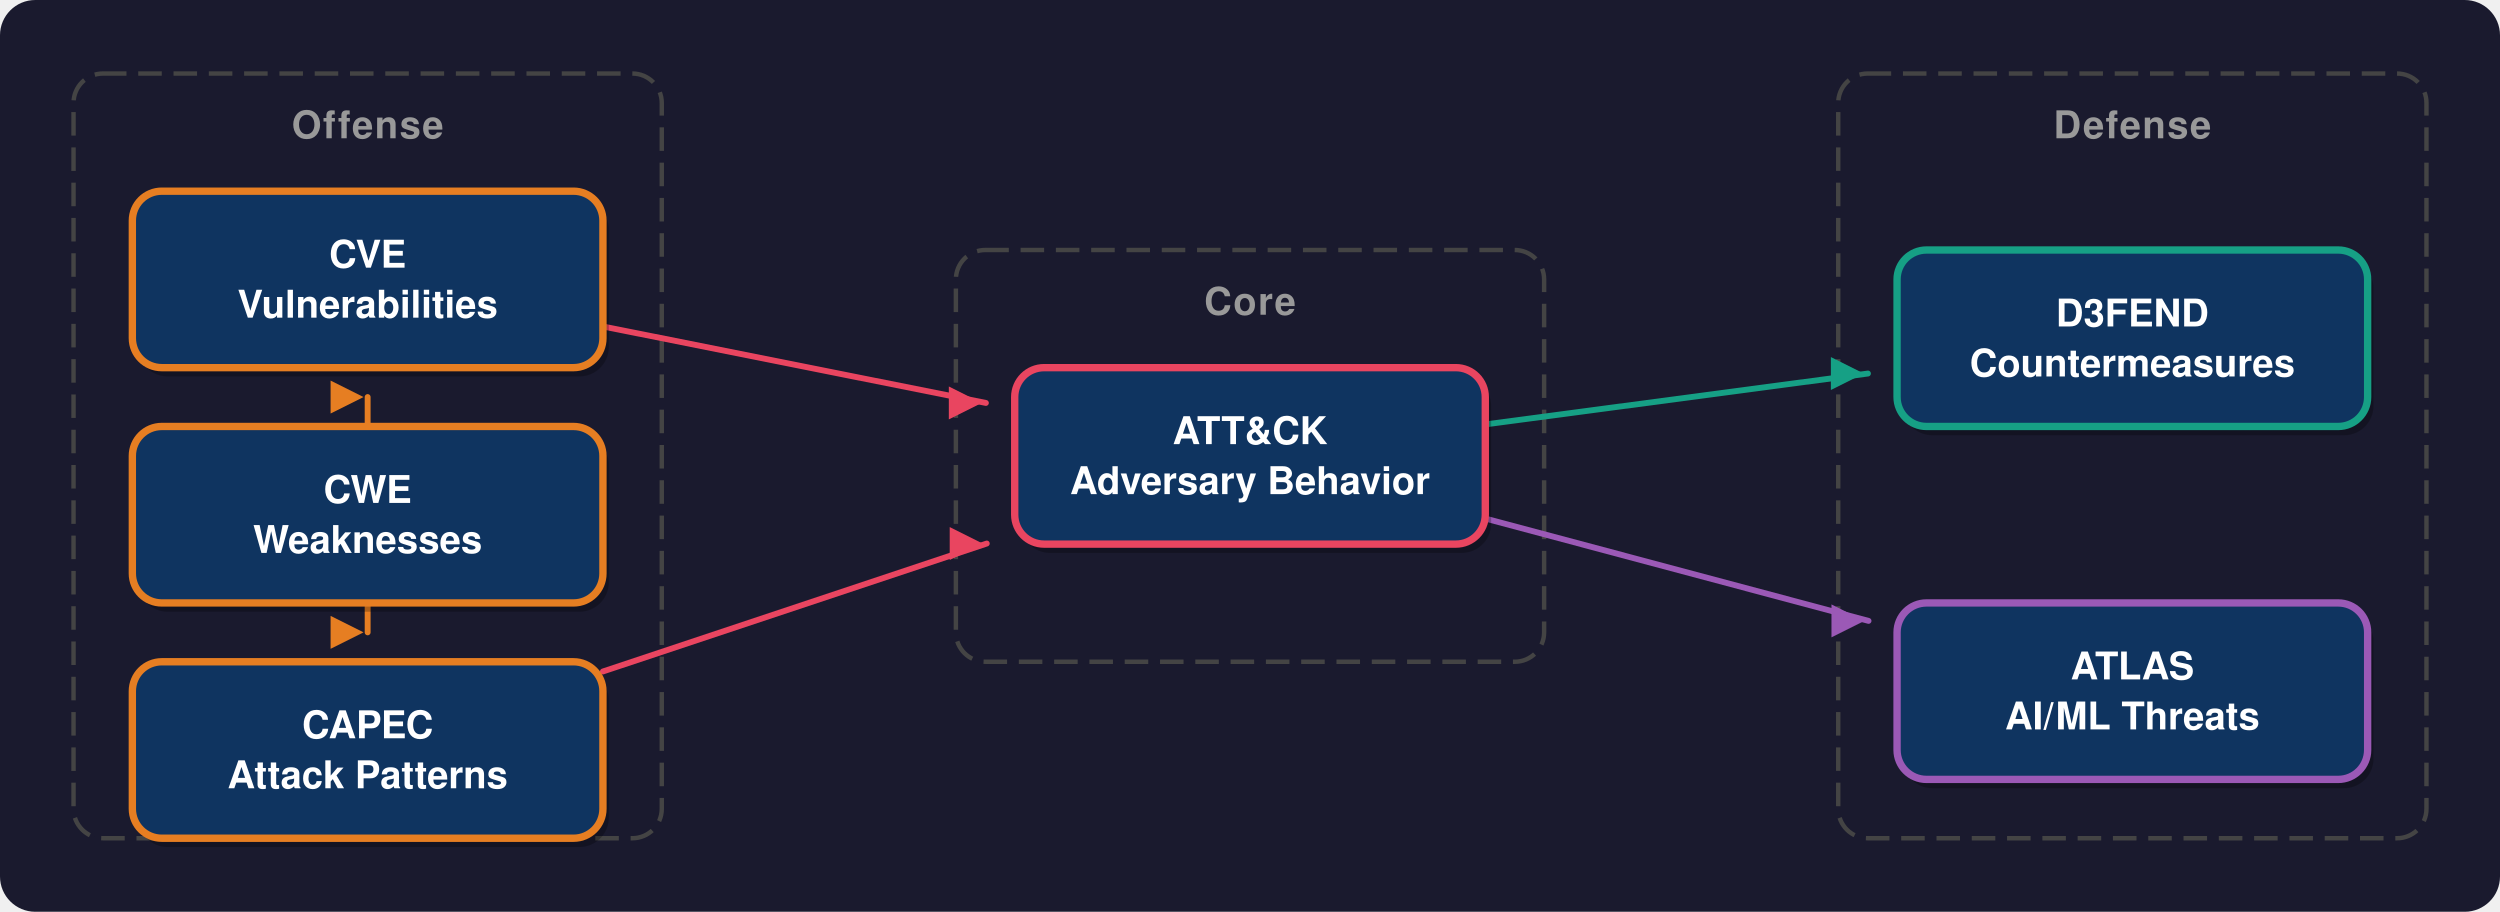
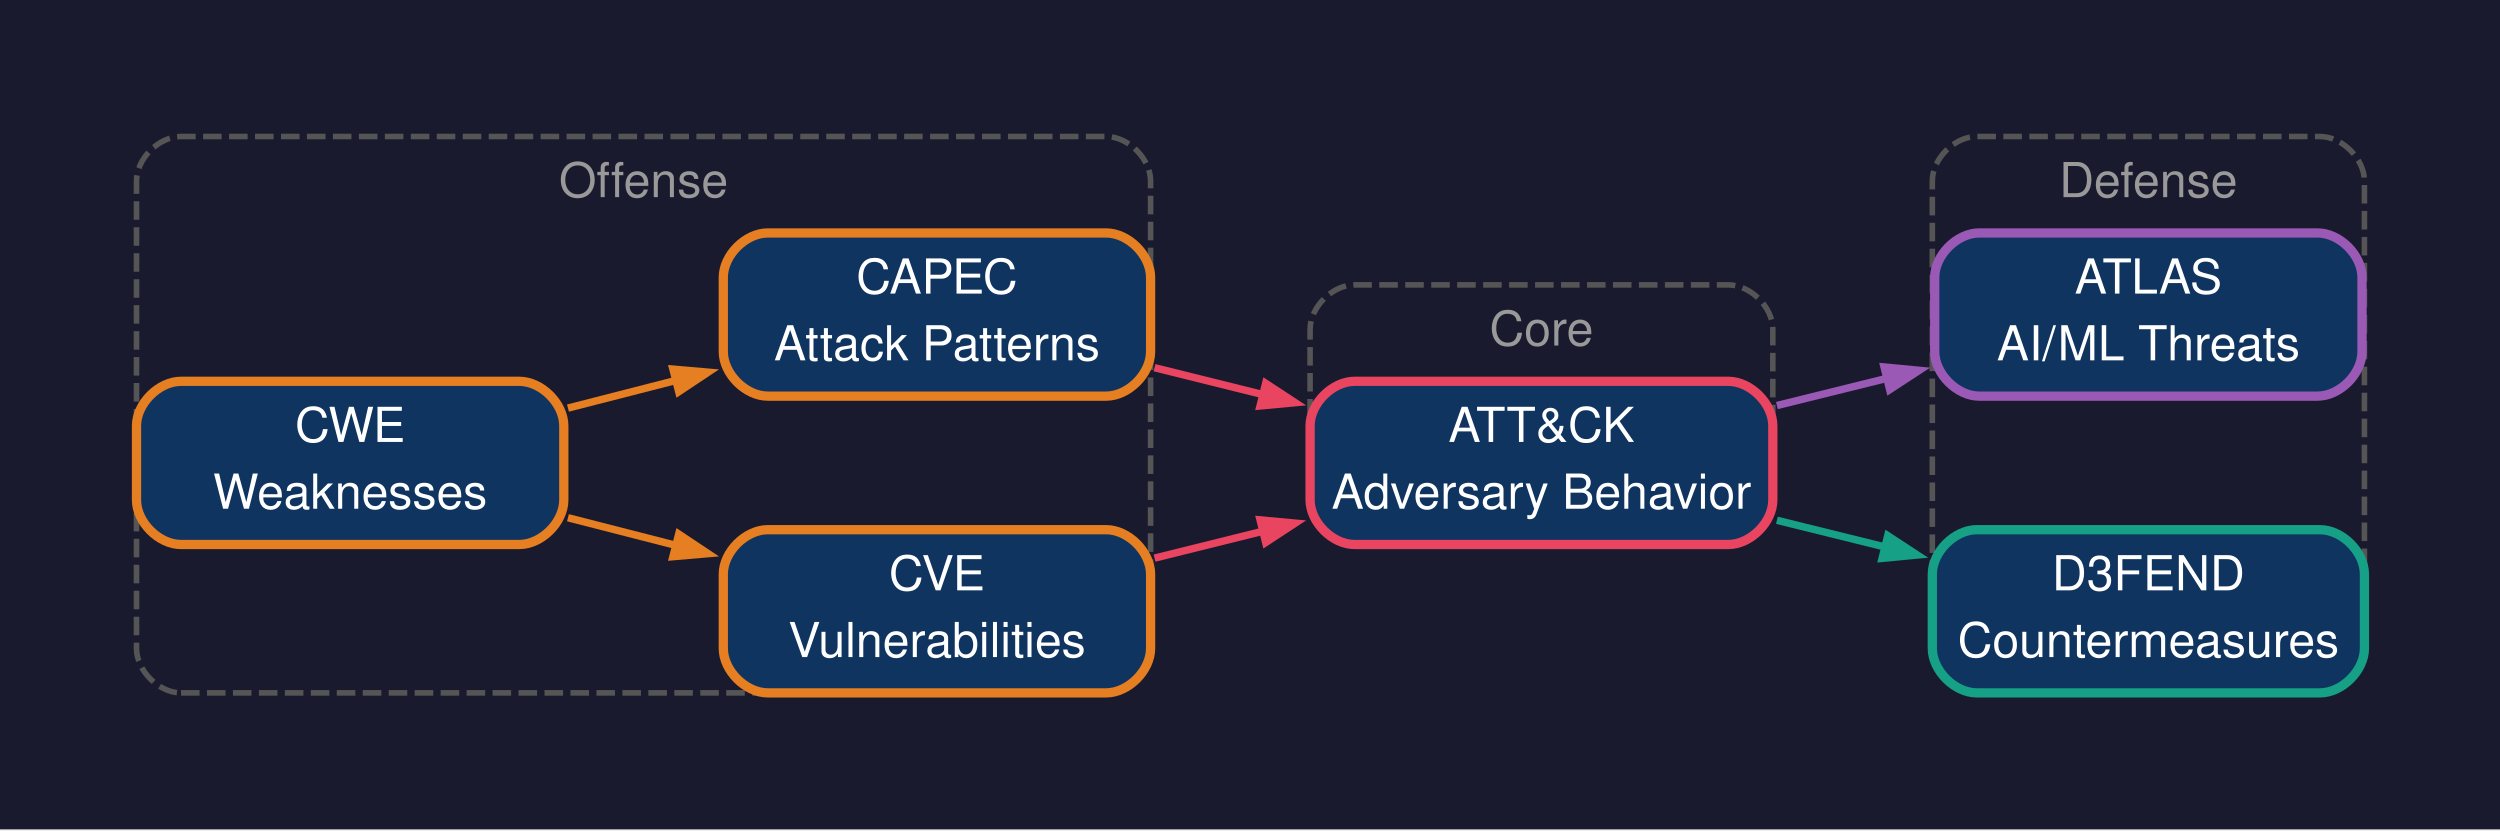
- <svg xmlns="http://www.w3.org/2000/svg" version="1.1" width="850" height="310" viewBox="-5 -5 850 310">
-   <defs>
-     <marker id="ahe67e22" viewBox="0 0 10 10" refX="9" refY="5" markerWidth="7" markerHeight="7" orient="auto-start-auto">
-       <path d="M 0 1 L 8 5 L 0 9 z" fill="#e67e22" />
-     </marker>
-     <marker id="ah9b59b6" viewBox="0 0 10 10" refX="9" refY="5" markerWidth="7" markerHeight="7" orient="auto-start-auto">
-       <path d="M 0 1 L 8 5 L 0 9 z" fill="#9b59b6" />
-     </marker>
-     <marker id="ahe94560" viewBox="0 0 10 10" refX="9" refY="5" markerWidth="7" markerHeight="7" orient="auto-start-auto">
-       <path d="M 0 1 L 8 5 L 0 9 z" fill="#e94560" />
-     </marker>
-     <marker id="ah16a085" viewBox="0 0 10 10" refX="9" refY="5" markerWidth="7" markerHeight="7" orient="auto-start-auto">
-       <path d="M 0 1 L 8 5 L 0 9 z" fill="#16a085" />
-     </marker>
-   </defs>
-   <rect x="-5" y="-5" width="850" height="310" fill="#1a1a2e" rx="12" ry="12" />
-   <rect x="20" y="20" width="200" height="260" rx="10" ry="10" fill="#1a1a2e" fill-opacity="0.5" stroke="#444444" stroke-width="1.5" stroke-dasharray="8,4" />
-   <text x="120.0" y="42" text-anchor="middle" font-family="Segoe UI,Helvetica,Arial,sans-serif" font-size="13" font-weight="600" fill="#999999" letter-spacing="0.5">Offense</text>
-   <rect x="320" y="80" width="200" height="140" rx="10" ry="10" fill="#1a1a2e" fill-opacity="0.5" stroke="#444444" stroke-width="1.5" stroke-dasharray="8,4" />
-   <text x="420.0" y="102" text-anchor="middle" font-family="Segoe UI,Helvetica,Arial,sans-serif" font-size="13" font-weight="600" fill="#999999" letter-spacing="0.5">Core</text>
-   <rect x="620" y="20" width="200" height="260" rx="10" ry="10" fill="#1a1a2e" fill-opacity="0.5" stroke="#444444" stroke-width="1.5" stroke-dasharray="8,4" />
-   <text x="720.0" y="42" text-anchor="middle" font-family="Segoe UI,Helvetica,Arial,sans-serif" font-size="13" font-weight="600" fill="#999999" letter-spacing="0.5">Defense</text>
-   <line x1="120.0" y1="140.0" x2="120.0" y2="130.0" stroke="#e67e22" stroke-width="2" stroke-linecap="round" marker-end="url(#ahe67e22)" />
-   <line x1="120.0" y1="200.0" x2="120.0" y2="210.0" stroke="#e67e22" stroke-width="2" stroke-linecap="round" marker-end="url(#ahe67e22)" />
-   <line x1="200.0" y1="223.3" x2="330.5" y2="179.8" stroke="#e94560" stroke-width="2" stroke-linecap="round" marker-end="url(#ahe94560)" />
-   <line x1="200.0" y1="106.0" x2="330.2" y2="132.0" stroke="#e94560" stroke-width="2" stroke-linecap="round" marker-end="url(#ahe94560)" />
-   <line x1="500.0" y1="139.3" x2="630.1" y2="122.0" stroke="#16a085" stroke-width="2" stroke-linecap="round" marker-end="url(#ah16a085)" />
-   <line x1="500.0" y1="171.3" x2="630.3" y2="206.1" stroke="#9b59b6" stroke-width="2" stroke-linecap="round" marker-end="url(#ah9b59b6)" />
-   <rect x="42" y="63" width="160" height="60" rx="10" ry="10" fill="black" fill-opacity="0.25" />
-   <rect x="40" y="60" width="160" height="60" rx="10" ry="10" fill="#0f3460" stroke="#e67e22" stroke-width="2.5" />
-   <text x="120.0" y="86.0" text-anchor="middle" font-family="Segoe UI,Helvetica,Arial,sans-serif" font-size="13" font-weight="700" fill="#ffffff">CVE</text>
-   <text x="120.0" y="103.0" text-anchor="middle" font-family="Segoe UI,Helvetica,Arial,sans-serif" font-size="13" font-weight="700" fill="#ffffff">Vulnerabilities</text>
-   <rect x="42" y="143" width="160" height="60" rx="10" ry="10" fill="black" fill-opacity="0.25" />
-   <rect x="40" y="140" width="160" height="60" rx="10" ry="10" fill="#0f3460" stroke="#e67e22" stroke-width="2.5" />
-   <text x="120.0" y="166.0" text-anchor="middle" font-family="Segoe UI,Helvetica,Arial,sans-serif" font-size="13" font-weight="700" fill="#ffffff">CWE</text>
-   <text x="120.0" y="183.0" text-anchor="middle" font-family="Segoe UI,Helvetica,Arial,sans-serif" font-size="13" font-weight="700" fill="#ffffff">Weaknesses</text>
-   <rect x="42" y="223" width="160" height="60" rx="10" ry="10" fill="black" fill-opacity="0.25" />
-   <rect x="40" y="220" width="160" height="60" rx="10" ry="10" fill="#0f3460" stroke="#e67e22" stroke-width="2.5" />
-   <text x="120.0" y="246.0" text-anchor="middle" font-family="Segoe UI,Helvetica,Arial,sans-serif" font-size="13" font-weight="700" fill="#ffffff">CAPEC</text>
-   <text x="120.0" y="263.0" text-anchor="middle" font-family="Segoe UI,Helvetica,Arial,sans-serif" font-size="13" font-weight="700" fill="#ffffff">Attack Patterns</text>
-   <rect x="342" y="123" width="160" height="60" rx="10" ry="10" fill="black" fill-opacity="0.25" />
-   <rect x="340" y="120" width="160" height="60" rx="10" ry="10" fill="#0f3460" stroke="#e94560" stroke-width="2.5" />
-   <text x="420.0" y="146.0" text-anchor="middle" font-family="Segoe UI,Helvetica,Arial,sans-serif" font-size="13" font-weight="700" fill="#ffffff">ATT&amp;CK</text>
-   <text x="420.0" y="163.0" text-anchor="middle" font-family="Segoe UI,Helvetica,Arial,sans-serif" font-size="13" font-weight="700" fill="#ffffff">Adversary Behavior</text>
-   <rect x="642" y="83" width="160" height="60" rx="10" ry="10" fill="black" fill-opacity="0.25" />
-   <rect x="640" y="80" width="160" height="60" rx="10" ry="10" fill="#0f3460" stroke="#16a085" stroke-width="2.5" />
-   <text x="720.0" y="106.0" text-anchor="middle" font-family="Segoe UI,Helvetica,Arial,sans-serif" font-size="13" font-weight="700" fill="#ffffff">D3FEND</text>
-   <text x="720.0" y="123.0" text-anchor="middle" font-family="Segoe UI,Helvetica,Arial,sans-serif" font-size="13" font-weight="700" fill="#ffffff">Countermeasures</text>
-   <rect x="642" y="203" width="160" height="60" rx="10" ry="10" fill="black" fill-opacity="0.25" />
-   <rect x="640" y="200" width="160" height="60" rx="10" ry="10" fill="#0f3460" stroke="#9b59b6" stroke-width="2.5" />
-   <text x="720.0" y="226.0" text-anchor="middle" font-family="Segoe UI,Helvetica,Arial,sans-serif" font-size="13" font-weight="700" fill="#ffffff">ATLAS</text>
-   <text x="720.0" y="243.0" text-anchor="middle" font-family="Segoe UI,Helvetica,Arial,sans-serif" font-size="13" font-weight="700" fill="#ffffff">AI/ML Threats</text>
+ <svg xmlns="http://www.w3.org/2000/svg" width="674pt" height="224pt" viewBox="0.00 0.00 674.00 224.00">
+   <g id="graph0" class="graph" transform="scale(1 1) rotate(0) translate(28.8 194.8)">
+     <polygon fill="#1a1a2e" stroke="none" points="-28.8,28.8 -28.8,-194.8 645.45,-194.8 645.45,28.8 -28.8,28.8" />
+     <g id="clust1" class="cluster">
+       <path fill="#1a1a2e" stroke="#555555" stroke-width="1.5" stroke-dasharray="5,2" d="M20,-8C20,-8 269.4,-8 269.4,-8 275.4,-8 281.4,-14 281.4,-20 281.4,-20 281.4,-146 281.4,-146 281.4,-152 275.4,-158 269.4,-158 269.4,-158 20,-158 20,-158 14,-158 8,-152 8,-146 8,-146 8,-20 8,-20 8,-14 14,-8 20,-8" />
+       <text xml:space="preserve" text-anchor="middle" x="144.7" y="-141.65" font-family="Segoe UI,Helvetica,Arial,sans-serif" font-size="13.00" fill="#999999">Offense</text>
+     </g>
+     <g id="clust2" class="cluster">
+       <path fill="#1a1a2e" stroke="#555555" stroke-width="1.5" stroke-dasharray="5,2" d="M336.4,-48C336.4,-48 437.15,-48 437.15,-48 443.15,-48 449.15,-54 449.15,-60 449.15,-60 449.15,-106 449.15,-106 449.15,-112 443.15,-118 437.15,-118 437.15,-118 336.4,-118 336.4,-118 330.4,-118 324.4,-112 324.4,-106 324.4,-106 324.4,-60 324.4,-60 324.4,-54 330.4,-48 336.4,-48" />
+       <text xml:space="preserve" text-anchor="middle" x="386.77" y="-101.65" font-family="Segoe UI,Helvetica,Arial,sans-serif" font-size="13.00" fill="#999999">Core</text>
+     </g>
+     <g id="clust3" class="cluster">
+       <path fill="#1a1a2e" stroke="#555555" stroke-width="1.5" stroke-dasharray="5,2" d="M504.15,-8C504.15,-8 596.65,-8 596.65,-8 602.65,-8 608.65,-14 608.65,-20 608.65,-20 608.65,-146 608.65,-146 608.65,-152 602.65,-158 596.65,-158 596.65,-158 504.15,-158 504.15,-158 498.15,-158 492.15,-152 492.15,-146 492.15,-146 492.15,-20 492.15,-20 492.15,-14 498.15,-8 504.15,-8" />
+       <text xml:space="preserve" text-anchor="middle" x="550.4" y="-141.65" font-family="Segoe UI,Helvetica,Arial,sans-serif" font-size="13.00" fill="#999999">Defense</text>
+     </g>
+     <g id="node1" class="node">
+       <path fill="#0f3460" stroke="#e67e22" stroke-width="2.5" d="M269.4,-52C269.4,-52 178.2,-52 178.2,-52 172.2,-52 166.2,-46 166.2,-40 166.2,-40 166.2,-20 166.2,-20 166.2,-14 172.2,-8 178.2,-8 178.2,-8 269.4,-8 269.4,-8 275.4,-8 281.4,-14 281.4,-20 281.4,-20 281.4,-40 281.4,-40 281.4,-46 275.4,-52 269.4,-52" />
+       <text xml:space="preserve" text-anchor="middle" x="223.8" y="-35.65" font-family="Segoe UI,Helvetica,Arial,sans-serif" font-size="13.00" fill="white">CVE</text>
+       <text xml:space="preserve" text-anchor="middle" x="223.8" y="-17.65" font-family="Segoe UI,Helvetica,Arial,sans-serif" font-size="13.00" fill="white">Vulnerabilities</text>
+     </g>
+     <g id="node4" class="node">
+       <path fill="#0f3460" stroke="#e94560" stroke-width="2.5" d="M437.15,-92C437.15,-92 336.4,-92 336.4,-92 330.4,-92 324.4,-86 324.4,-80 324.4,-80 324.4,-60 324.4,-60 324.4,-54 330.4,-48 336.4,-48 336.4,-48 437.15,-48 437.15,-48 443.15,-48 449.15,-54 449.15,-60 449.15,-60 449.15,-80 449.15,-80 449.15,-86 443.15,-92 437.15,-92" />
+       <text xml:space="preserve" text-anchor="middle" x="386.77" y="-75.65" font-family="Segoe UI,Helvetica,Arial,sans-serif" font-size="13.00" fill="white">ATT&amp;CK</text>
+       <text xml:space="preserve" text-anchor="middle" x="386.77" y="-57.65" font-family="Segoe UI,Helvetica,Arial,sans-serif" font-size="13.00" fill="white">Adversary Behavior</text>
+     </g>
+     <g id="edge4" class="edge">
+       <path fill="none" stroke="#e94560" stroke-width="2" d="M282.46,-44.33C291.99,-46.7 301.99,-49.18 311.86,-51.63" />
+       <polygon fill="#e94560" stroke="#e94560" stroke-width="2" points="310.91,-54.64 320.4,-53.76 312.43,-48.53 310.91,-54.64" />
+     </g>
+     <g id="node2" class="node">
+       <path fill="#0f3460" stroke="#e67e22" stroke-width="2.5" d="M111.2,-92C111.2,-92 20,-92 20,-92 14,-92 8,-86 8,-80 8,-80 8,-60 8,-60 8,-54 14,-48 20,-48 20,-48 111.2,-48 111.2,-48 117.2,-48 123.2,-54 123.2,-60 123.2,-60 123.2,-80 123.2,-80 123.2,-86 117.2,-92 111.2,-92" />
+       <text xml:space="preserve" text-anchor="middle" x="65.6" y="-75.65" font-family="Segoe UI,Helvetica,Arial,sans-serif" font-size="13.00" fill="white">CWE</text>
+       <text xml:space="preserve" text-anchor="middle" x="65.6" y="-57.65" font-family="Segoe UI,Helvetica,Arial,sans-serif" font-size="13.00" fill="white">Weaknesses</text>
+     </g>
+     <g id="edge1" class="edge">
+       <path fill="none" stroke="#e67e22" stroke-width="2" d="M124.32,-55.22C133.88,-52.77 143.87,-50.21 153.67,-47.7" />
+       <polygon fill="#e67e22" stroke="#e67e22" stroke-width="2" points="154.19,-50.82 162.12,-45.54 152.62,-44.72 154.19,-50.82" />
+     </g>
+     <g id="node3" class="node">
+       <path fill="#0f3460" stroke="#e67e22" stroke-width="2.5" d="M269.4,-132C269.4,-132 178.2,-132 178.2,-132 172.2,-132 166.2,-126 166.2,-120 166.2,-120 166.2,-100 166.2,-100 166.2,-94 172.2,-88 178.2,-88 178.2,-88 269.4,-88 269.4,-88 275.4,-88 281.4,-94 281.4,-100 281.4,-100 281.4,-120 281.4,-120 281.4,-126 275.4,-132 269.4,-132" />
+       <text xml:space="preserve" text-anchor="middle" x="223.8" y="-115.65" font-family="Segoe UI,Helvetica,Arial,sans-serif" font-size="13.00" fill="white">CAPEC</text>
+       <text xml:space="preserve" text-anchor="middle" x="223.8" y="-97.65" font-family="Segoe UI,Helvetica,Arial,sans-serif" font-size="13.00" fill="white">Attack Patterns</text>
+     </g>
+     <g id="edge2" class="edge">
+       <path fill="none" stroke="#e67e22" stroke-width="2" d="M124.32,-84.78C133.88,-87.23 143.87,-89.79 153.67,-92.3" />
+       <polygon fill="#e67e22" stroke="#e67e22" stroke-width="2" points="152.62,-95.28 162.12,-94.46 154.19,-89.18 152.62,-95.28" />
+     </g>
+     <g id="edge3" class="edge">
+       <path fill="none" stroke="#e94560" stroke-width="2" d="M282.46,-95.67C291.99,-93.3 301.99,-90.82 311.86,-88.37" />
+       <polygon fill="#e94560" stroke="#e94560" stroke-width="2" points="312.43,-91.47 320.4,-86.24 310.91,-85.36 312.43,-91.47" />
+     </g>
+     <g id="node5" class="node">
+       <path fill="#0f3460" stroke="#16a085" stroke-width="2.5" d="M596.65,-52C596.65,-52 504.15,-52 504.15,-52 498.15,-52 492.15,-46 492.15,-40 492.15,-40 492.15,-20 492.15,-20 492.15,-14 498.15,-8 504.15,-8 504.15,-8 596.65,-8 596.65,-8 602.65,-8 608.65,-14 608.65,-20 608.65,-20 608.65,-40 608.65,-40 608.65,-46 602.65,-52 596.65,-52" />
+       <text xml:space="preserve" text-anchor="middle" x="550.4" y="-35.65" font-family="Segoe UI,Helvetica,Arial,sans-serif" font-size="13.00" fill="white">D3FEND</text>
+       <text xml:space="preserve" text-anchor="middle" x="550.4" y="-17.65" font-family="Segoe UI,Helvetica,Arial,sans-serif" font-size="13.00" fill="white">Countermeasures</text>
+     </g>
+     <g id="edge5" class="edge">
+       <path fill="none" stroke="#16a085" stroke-width="2" d="M450.26,-54.53C459.8,-52.17 469.69,-49.73 479.38,-47.33" />
+       <polygon fill="#16a085" stroke="#16a085" stroke-width="2" points="480.13,-50.39 488.11,-45.17 478.62,-44.27 480.13,-50.39" />
+     </g>
+     <g id="node6" class="node">
+       <path fill="#0f3460" stroke="#9b59b6" stroke-width="2.5" d="M596,-132C596,-132 504.8,-132 504.8,-132 498.8,-132 492.8,-126 492.8,-120 492.8,-120 492.8,-100 492.8,-100 492.8,-94 498.8,-88 504.8,-88 504.8,-88 596,-88 596,-88 602,-88 608,-94 608,-100 608,-100 608,-120 608,-120 608,-126 602,-132 596,-132" />
+       <text xml:space="preserve" text-anchor="middle" x="550.4" y="-115.65" font-family="Segoe UI,Helvetica,Arial,sans-serif" font-size="13.00" fill="white">ATLAS</text>
+       <text xml:space="preserve" text-anchor="middle" x="550.4" y="-97.65" font-family="Segoe UI,Helvetica,Arial,sans-serif" font-size="13.00" fill="white">AI/ML Threats</text>
+     </g>
+     <g id="edge6" class="edge">
+       <path fill="none" stroke="#9b59b6" stroke-width="2" d="M450.26,-85.47C460.03,-87.88 470.18,-90.39 480.09,-92.85" />
+       <polygon fill="#9b59b6" stroke="#9b59b6" stroke-width="2" points="479.14,-95.86 488.64,-94.96 480.66,-89.74 479.14,-95.86" />
+     </g>
+   </g>
</svg>
